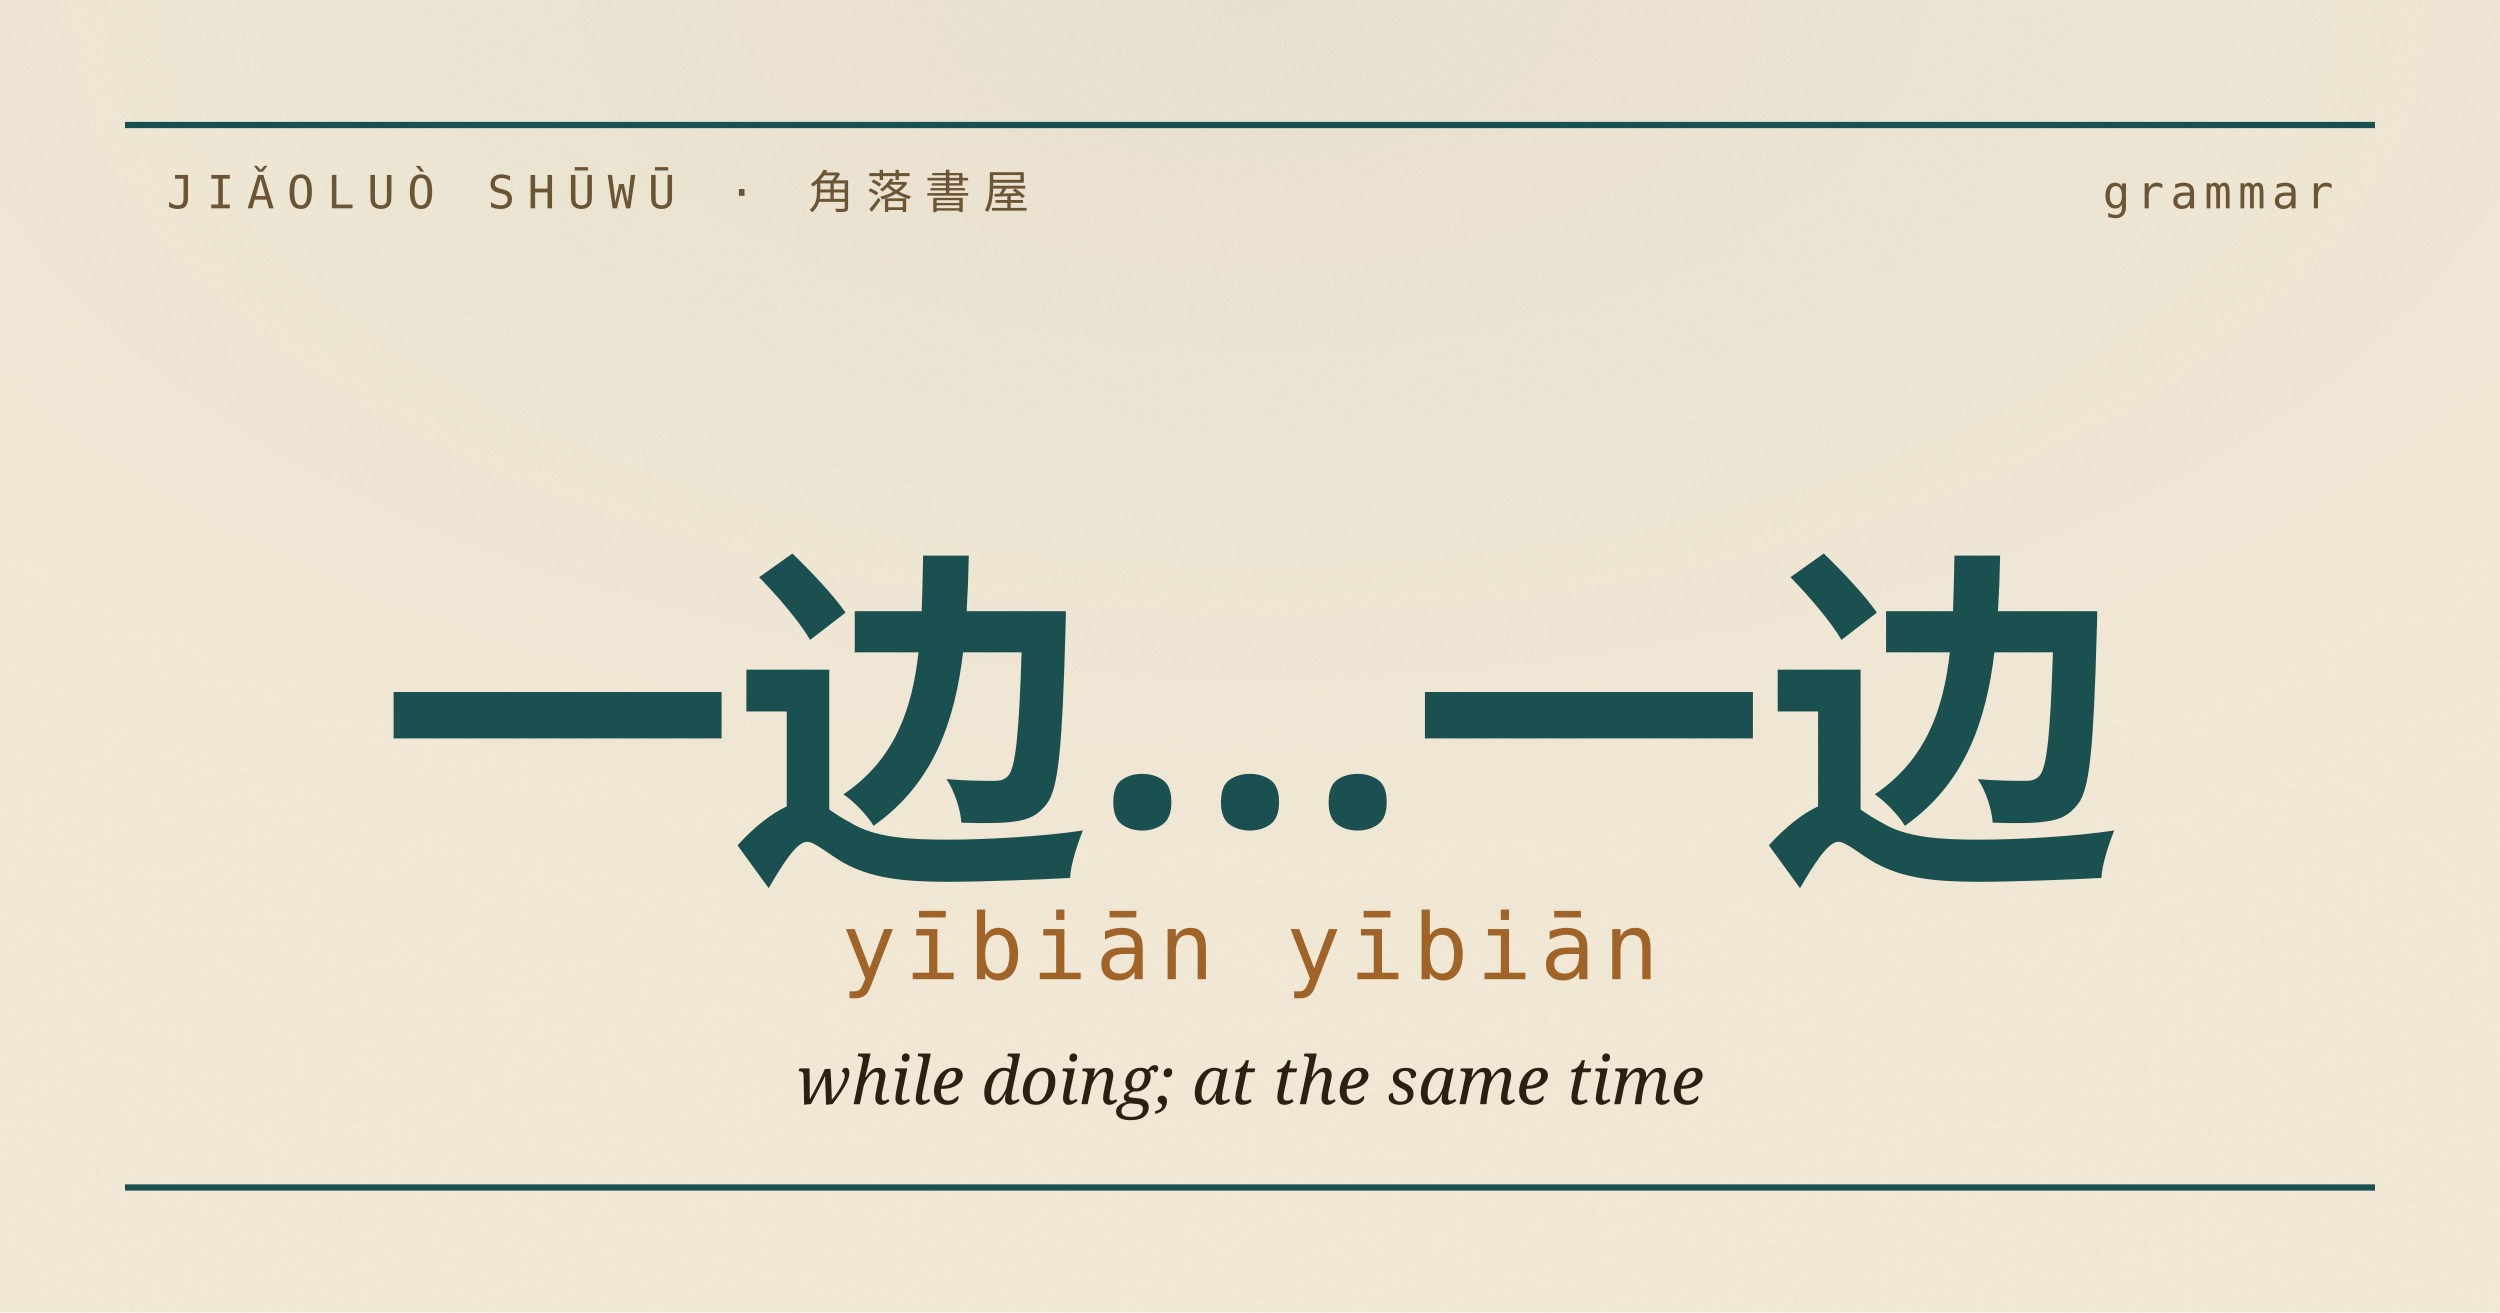
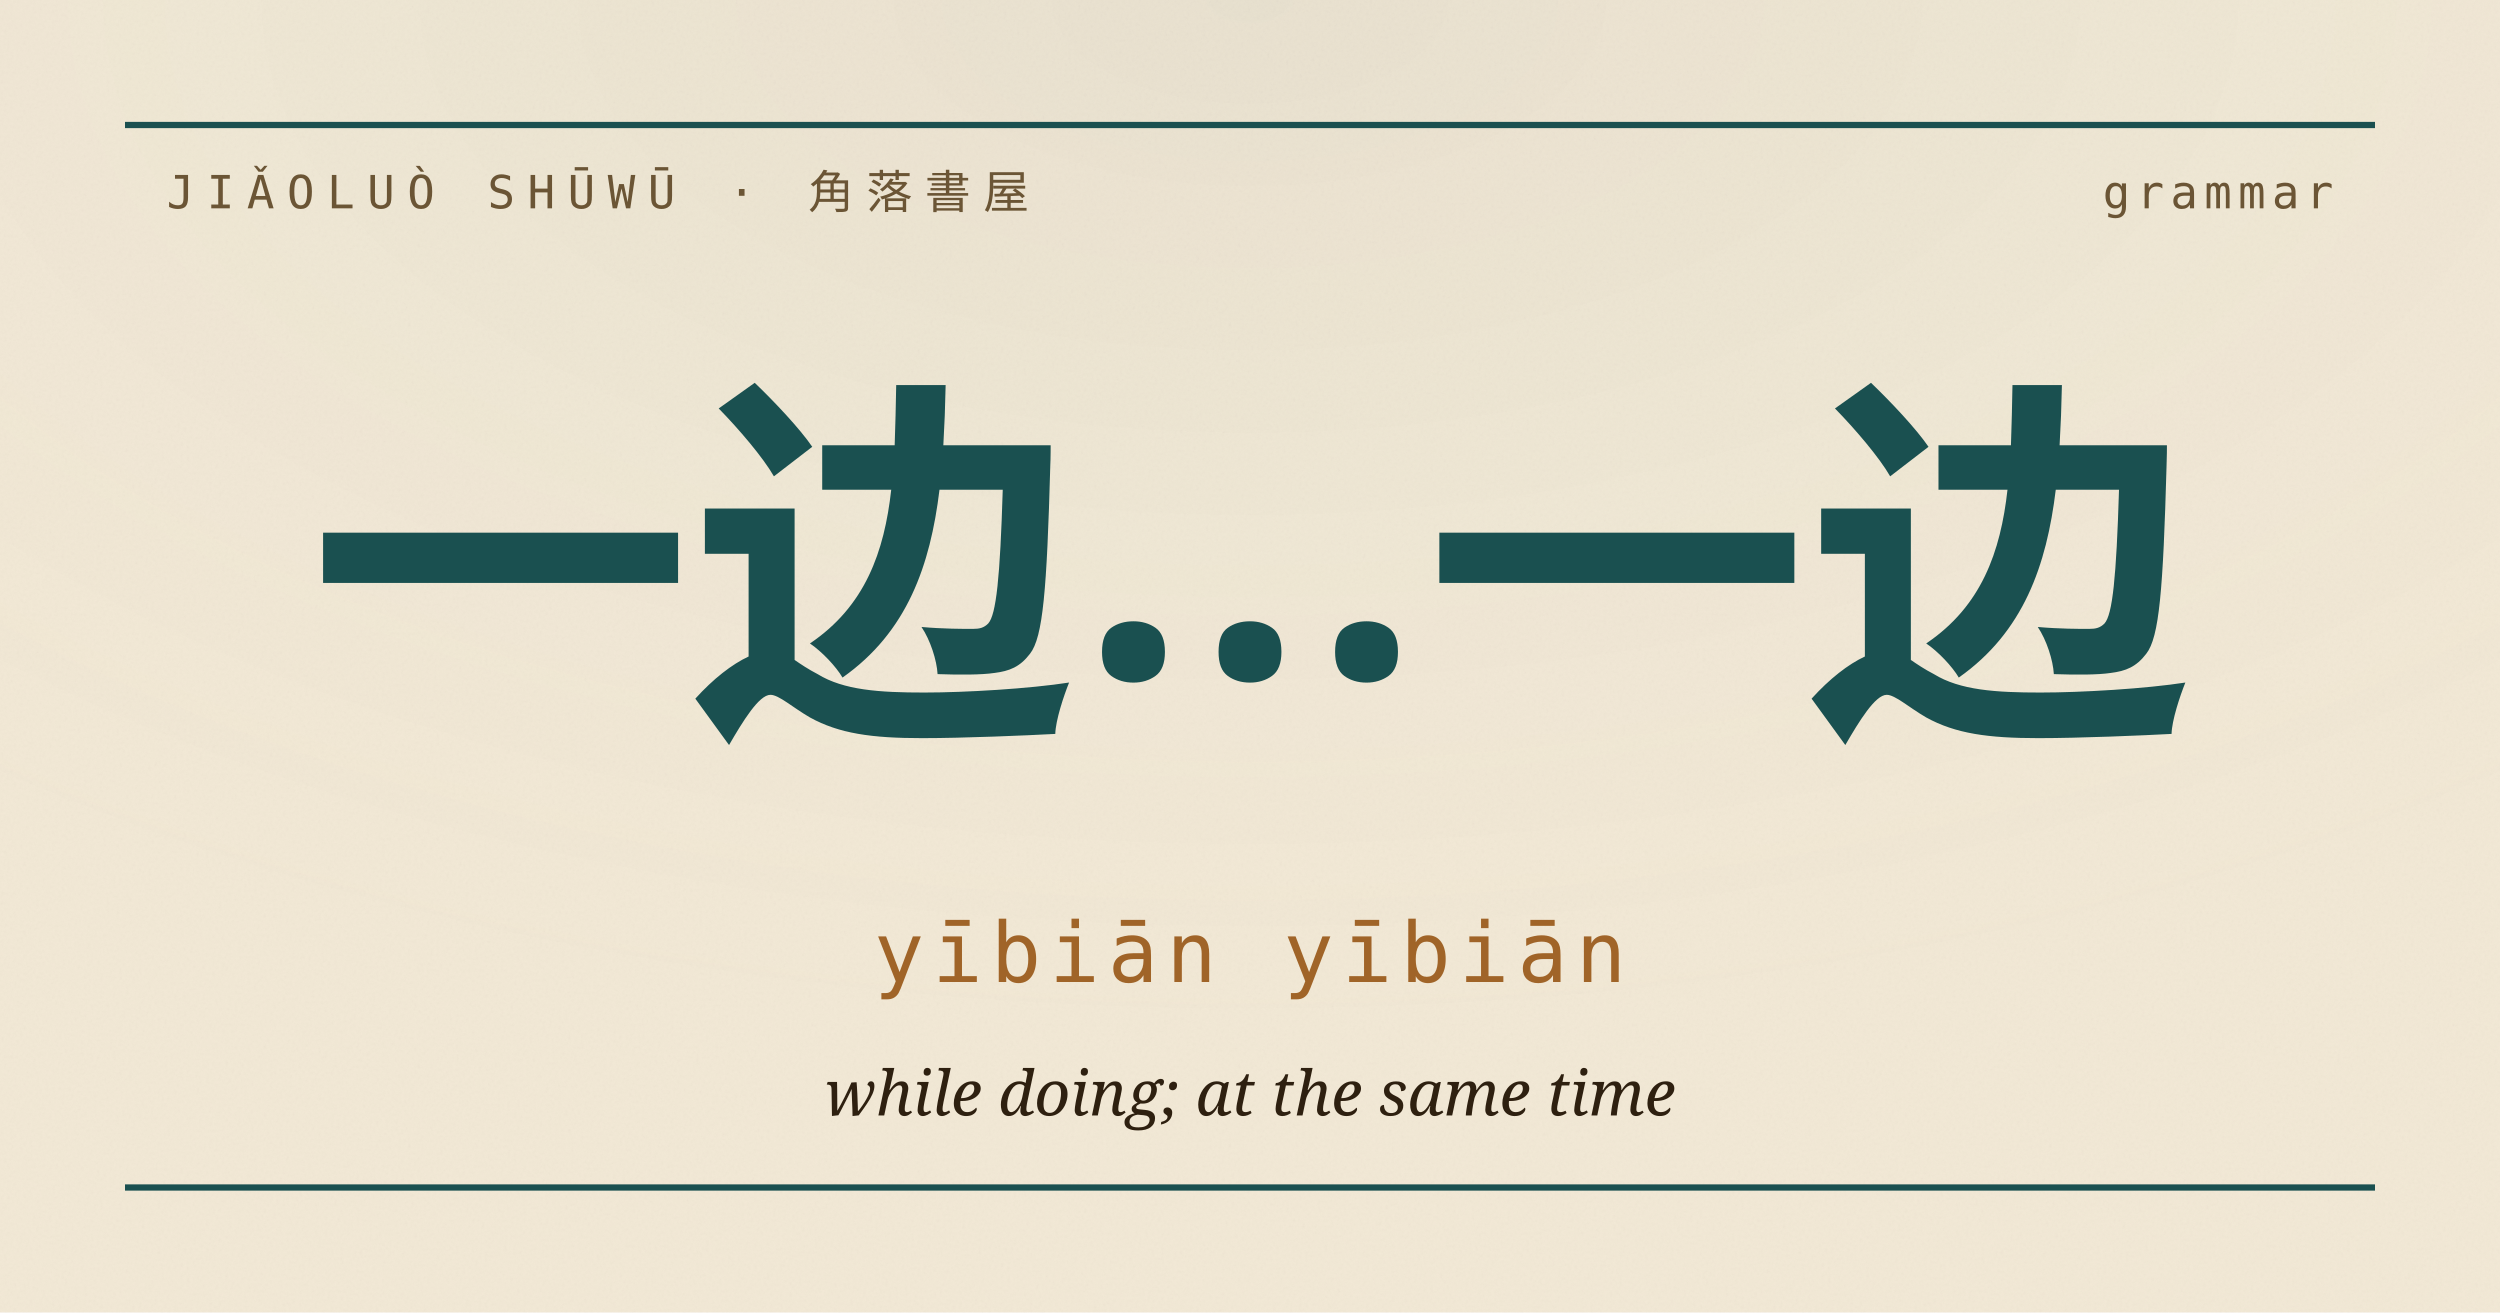
<svg xmlns="http://www.w3.org/2000/svg" viewBox="0 0 1200 630" width="1200" height="630">
  <defs>
    <filter id="paper">
      <feTurbulence type="fractalNoise" baseFrequency="0.65" numOctaves="5" stitchTiles="stitch" />
      <feColorMatrix type="saturate" values="0" />
    </filter>
    <radialGradient id="vignette" cx="50%" cy="0%" r="80%">
      <stop offset="0%" stop-color="#1a5050" stop-opacity="0.05" />
      <stop offset="100%" stop-color="#f2e8d5" stop-opacity="0" />
    </radialGradient>
  </defs>
  <rect width="1200" height="630" fill="#f2e8d5" />
  <rect width="1200" height="630" fill="url(#vignette)" />
  <rect width="1200" height="630" filter="url(#paper)" opacity="0.06" />
  <line x1="60" y1="60" x2="1140" y2="60" stroke="#1a5050" stroke-width="3" />
  <line x1="60" y1="570" x2="1140" y2="570" stroke="#1a5050" stroke-width="3" />
  <text x="80" y="100" font-family="Inconsolata, monospace" font-size="22" letter-spacing="6" fill="#6b5535" text-transform="uppercase">JIǍOLUÒ SHŪWŪ · 角落書屋</text>
  <text x="1120" y="100" font-family="Inconsolata, monospace" font-size="22" letter-spacing="3" fill="#6b5535" text-anchor="end">grammar</text>
-   <text x="600" y="350" font-family="Noto Serif SC, serif" font-size="170" font-weight="700" fill="#1a5050" text-anchor="middle" dominant-baseline="middle">一边…一边</text>
-   <text x="600" y="470" font-family="Inconsolata, monospace" font-size="44" letter-spacing="4" fill="#a06428" text-anchor="middle">yībiān yībiān</text>
-   <text x="600" y="530" font-family="Cormorant Garamond, Georgia, serif" font-style="italic" font-size="32" fill="#2e2010" text-anchor="middle">while doing; at the same time</text>
+   <text x="600" y="275" font-family="Noto Serif SC, serif" font-size="184" font-weight="700" fill="#1a5050" text-anchor="middle" dominant-baseline="middle">一边…一边</text>
+   <text x="600" y="460" font-family="Inconsolata, monospace" font-size="40" letter-spacing="4" fill="#a06428" text-anchor="middle" dominant-baseline="middle">yībiān yībiān</text>
+   <text x="600" y="525" font-family="Cormorant Garamond, Georgia, serif" font-style="italic" font-size="30" fill="#2e2010" text-anchor="middle" dominant-baseline="middle">while doing; at the same time</text>
</svg>
